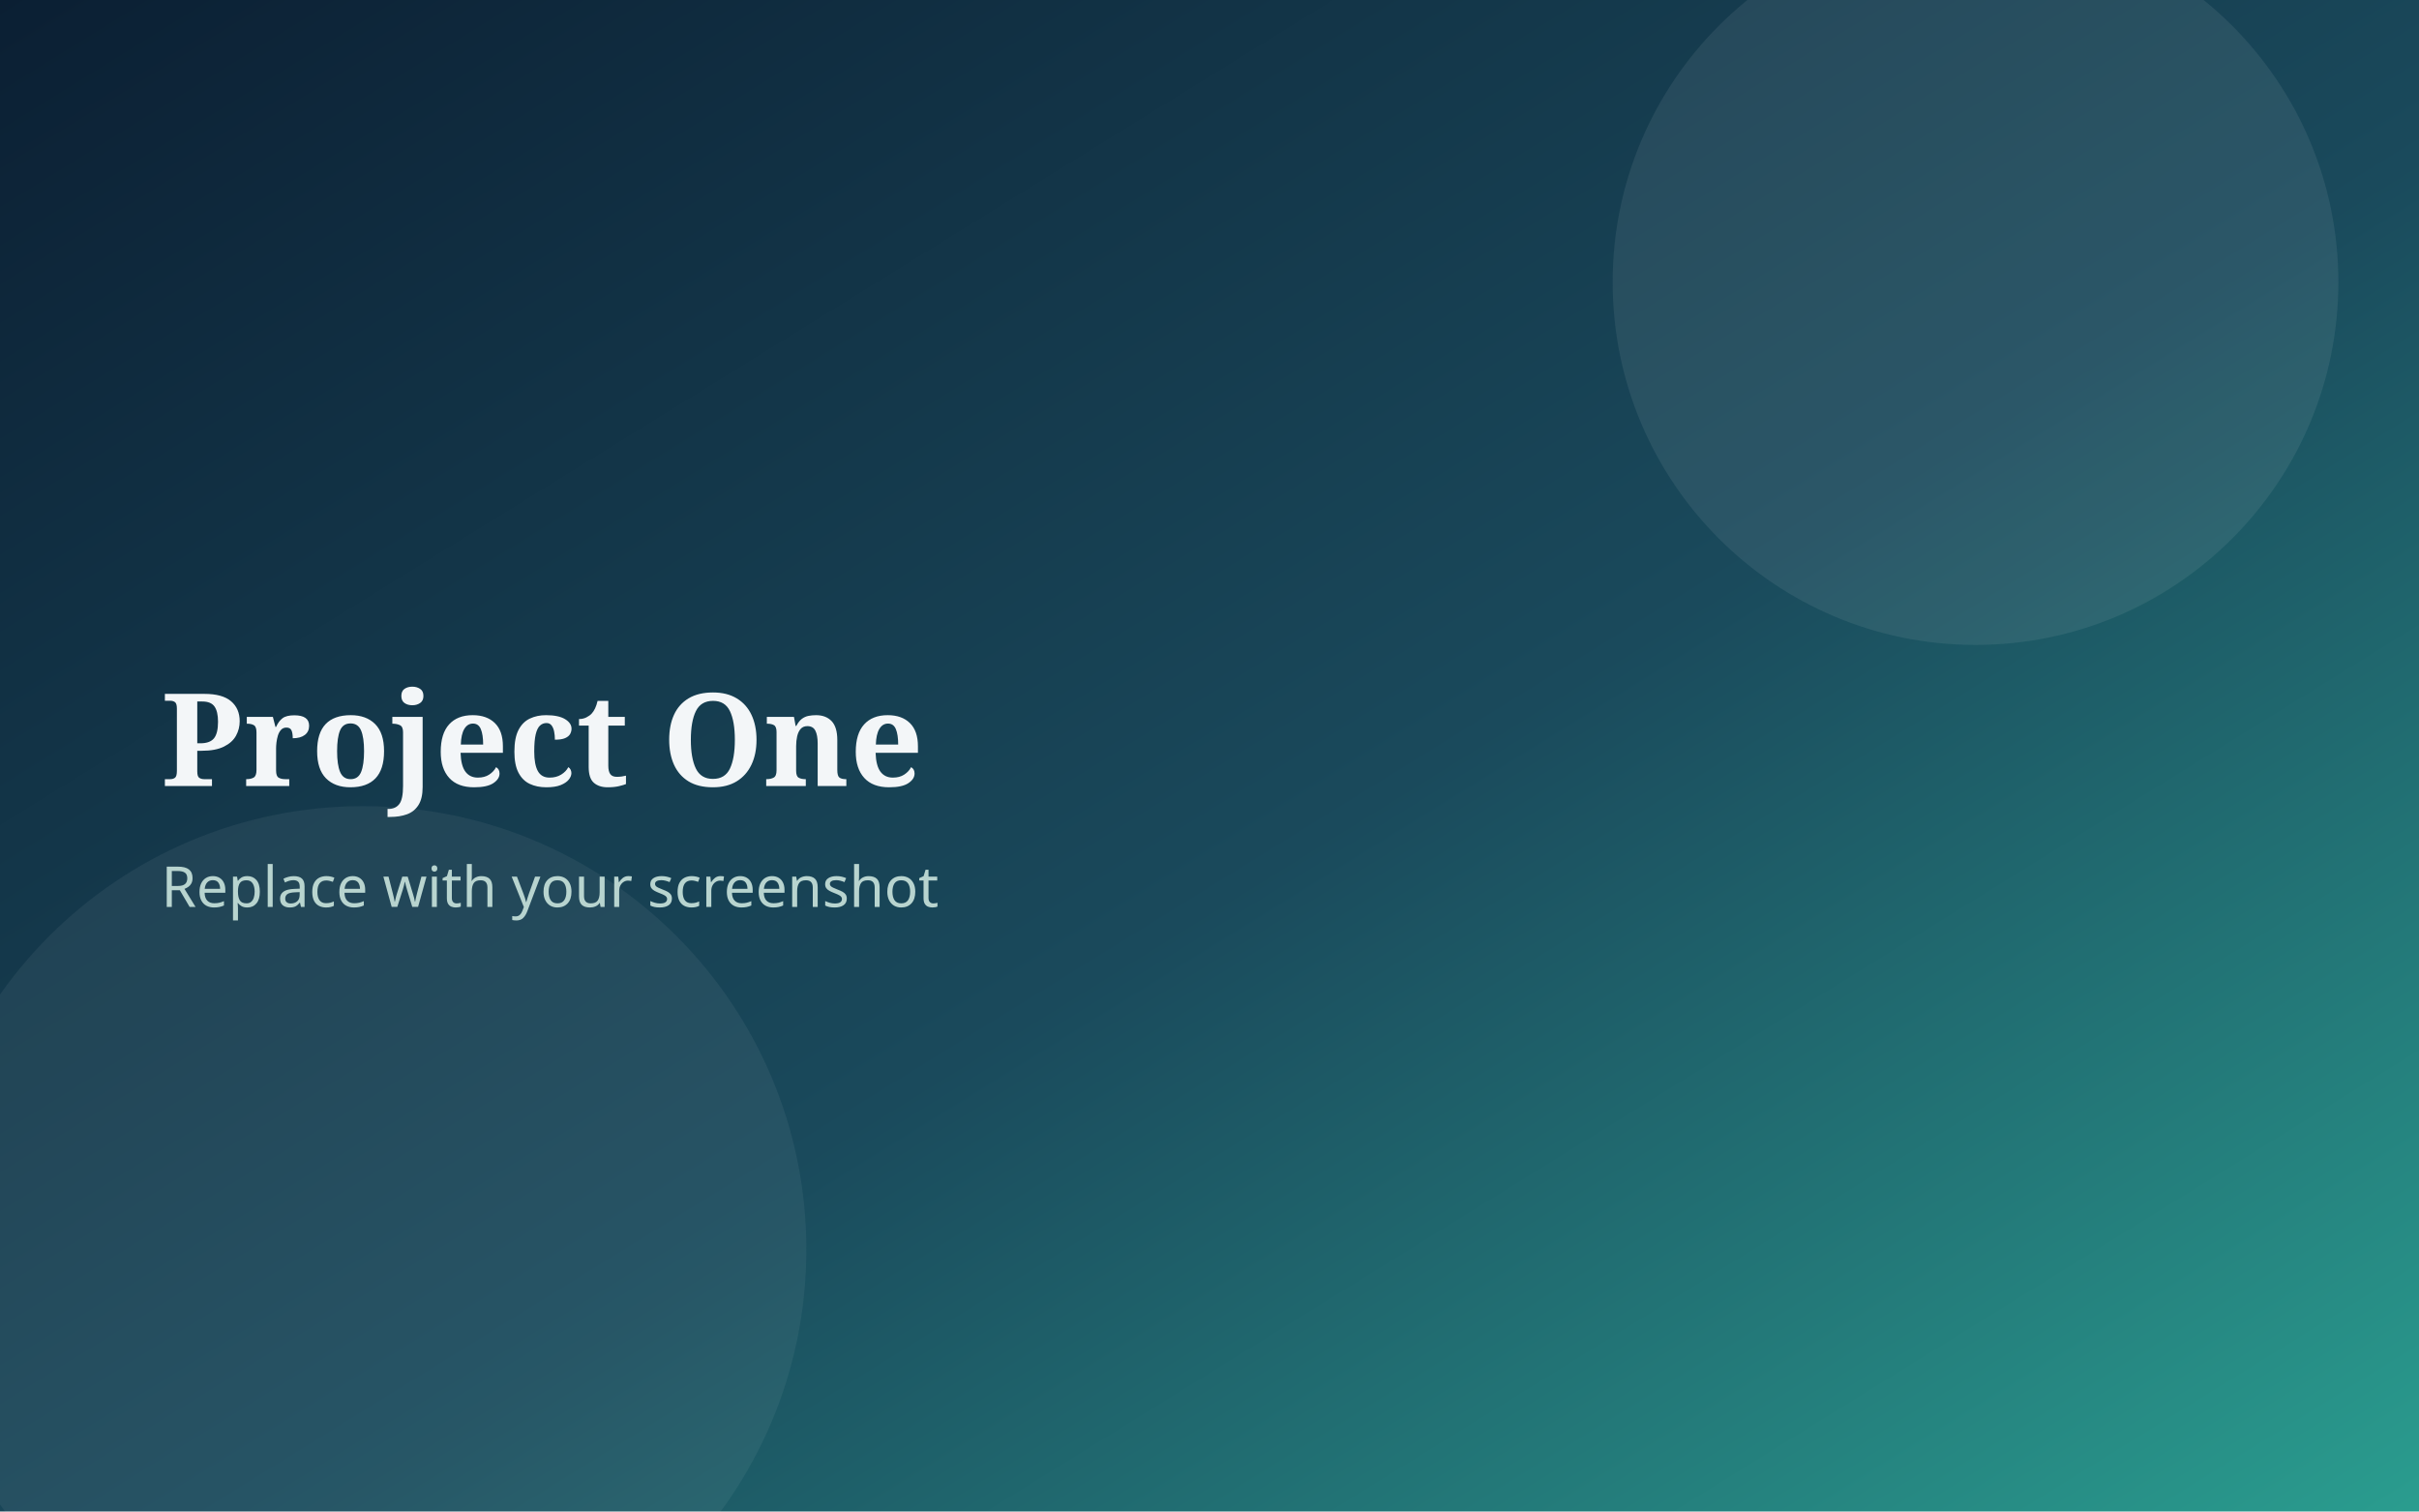
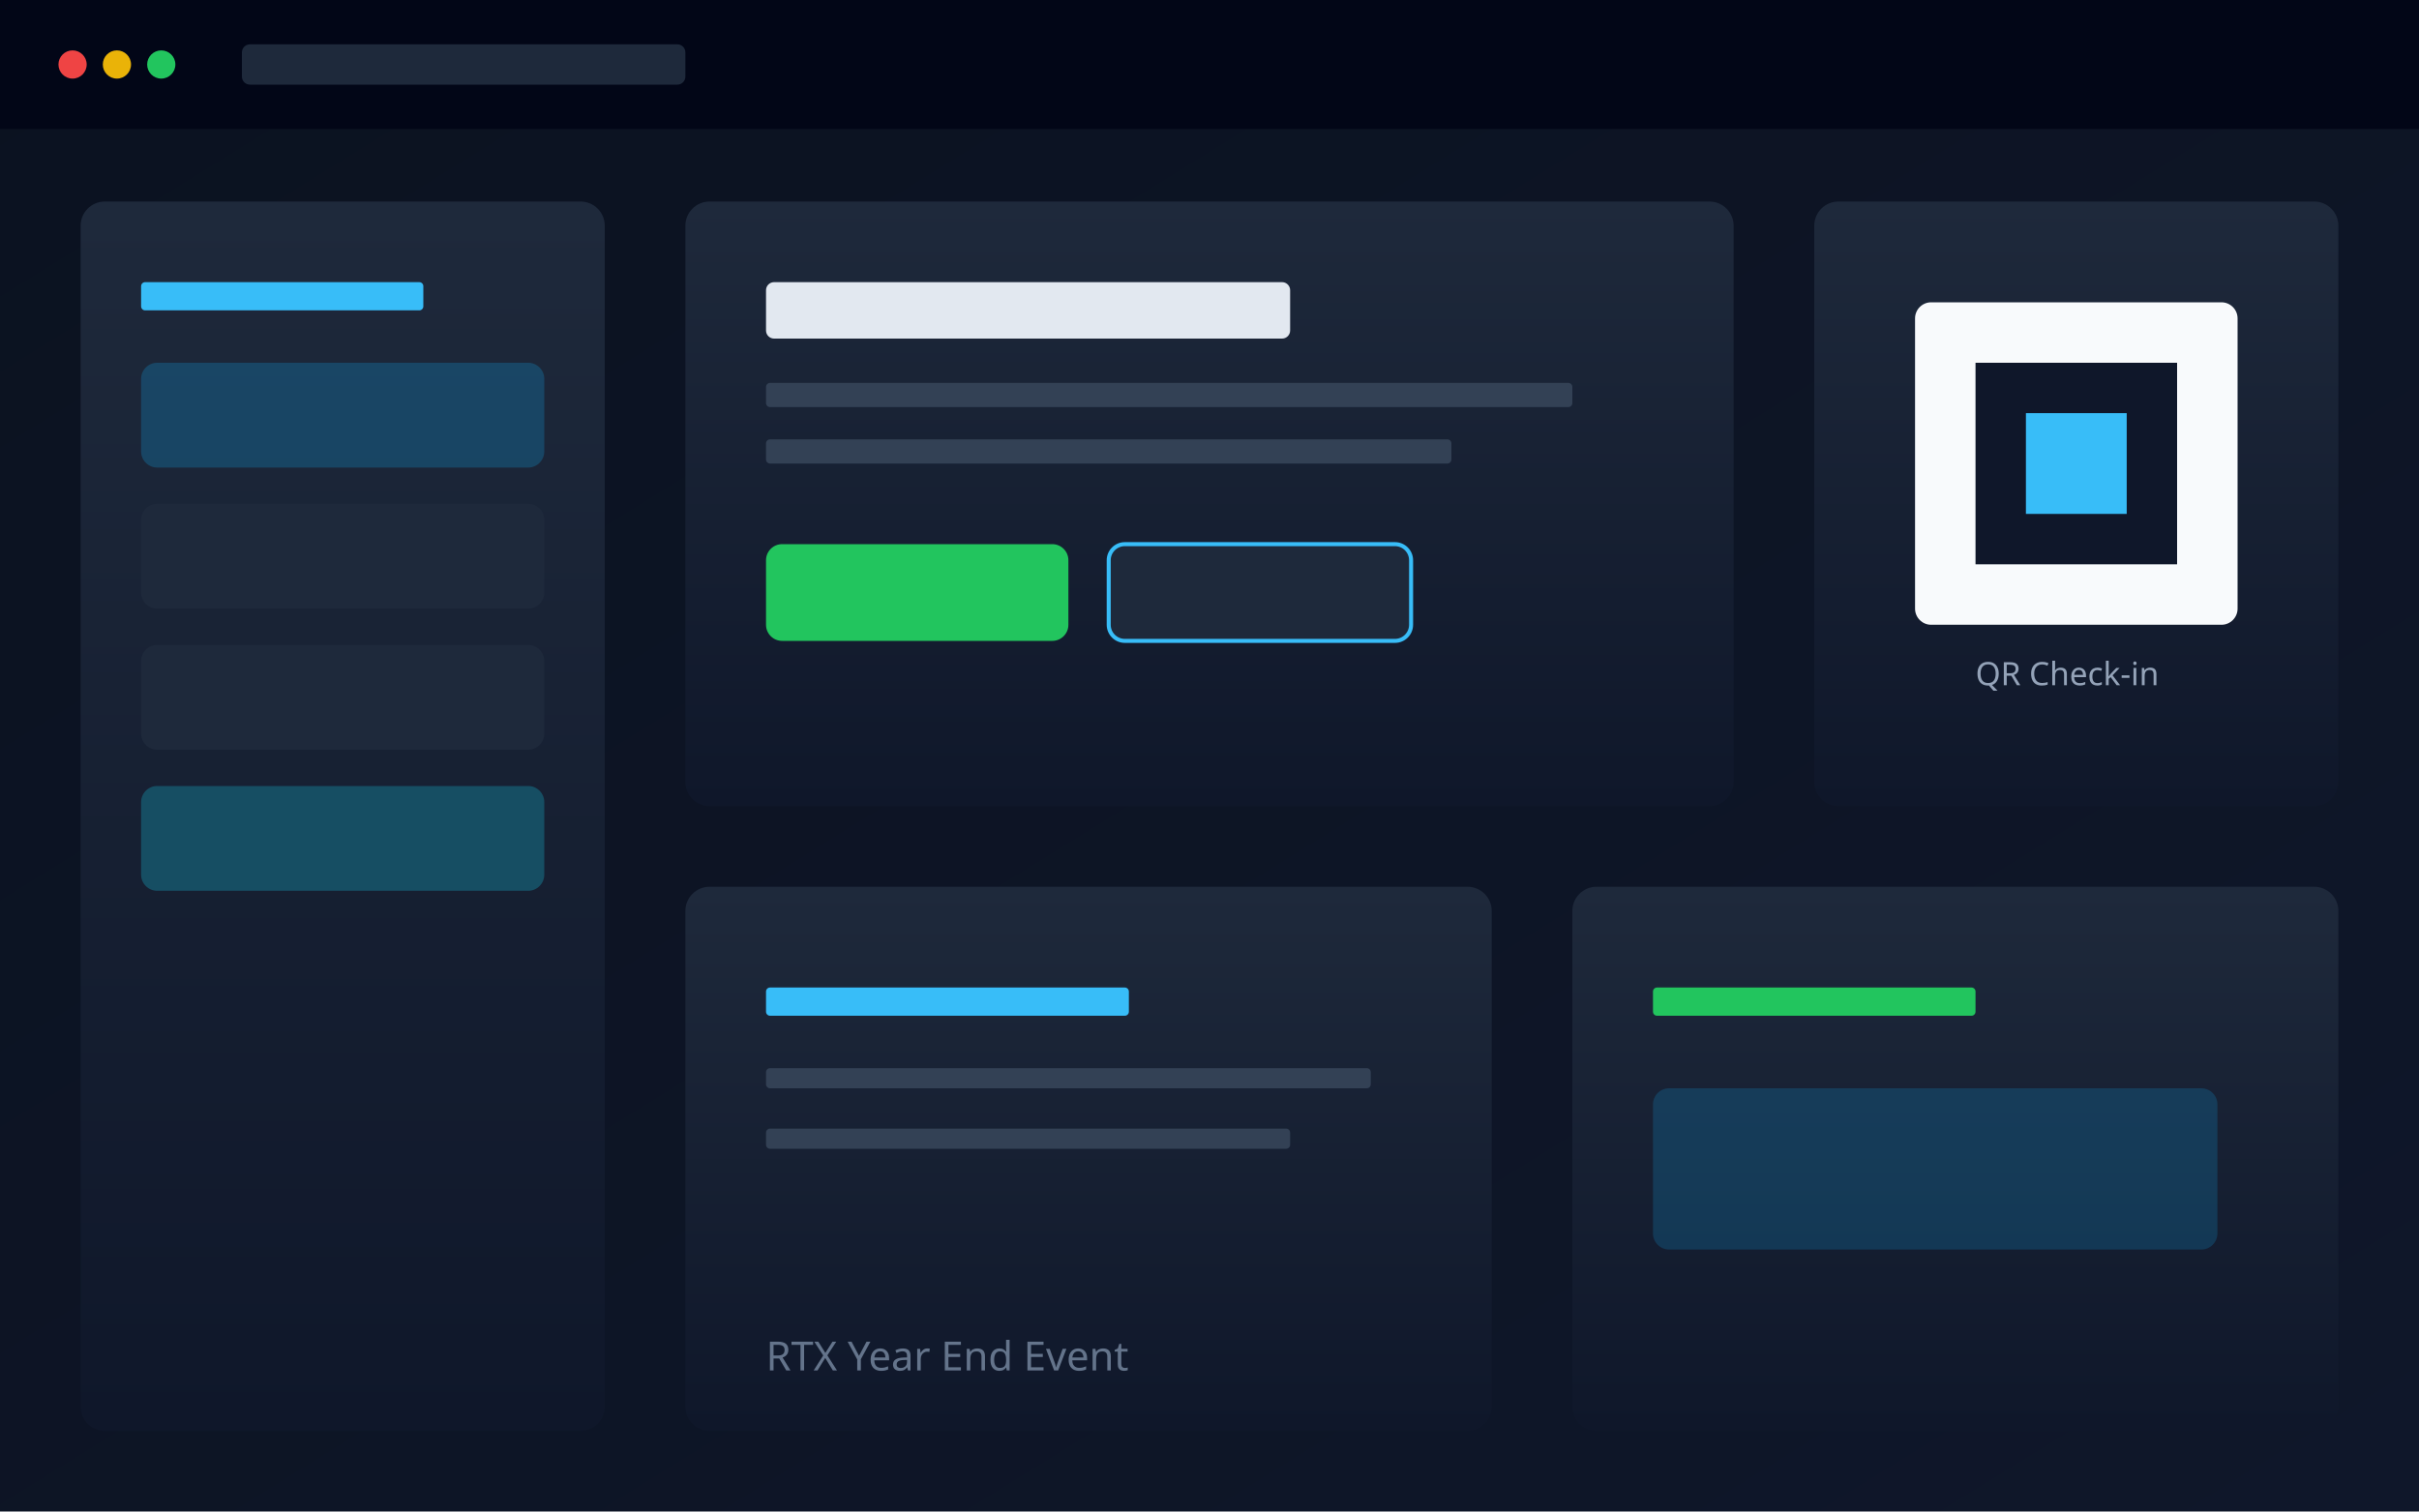
- <svg xmlns="http://www.w3.org/2000/svg" width="1200" height="750" viewBox="0 0 1200 750" role="img" aria-label="Project One placeholder">
+ <svg xmlns="http://www.w3.org/2000/svg" width="1200" height="750" viewBox="0 0 1200 750" fill="none">
  <defs>
-     <linearGradient id="g1" x1="0%" y1="0%" x2="100%" y2="100%">
-       <stop offset="0%" stop-color="#0B1F33" />
-       <stop offset="55%" stop-color="#1A4A5C" />
-       <stop offset="100%" stop-color="#2A9D8F" />
+     <linearGradient id="bg1" x1="0" y1="0" x2="1" y2="1">
+       <stop offset="0%" stop-color="#0b1220" />
+       <stop offset="100%" stop-color="#0f172a" />
+     </linearGradient>
+     <linearGradient id="card1" x1="0" y1="0" x2="0" y2="1">
+       <stop offset="0%" stop-color="#1e293b" />
+       <stop offset="100%" stop-color="#0f172a" />
    </linearGradient>
  </defs>
-   <rect width="1200" height="750" fill="url(#g1)" />
-   <circle cx="980" cy="140" r="180" fill="#F3F6F8" fill-opacity="0.08" />
-   <circle cx="180" cy="620" r="220" fill="#F3F6F8" fill-opacity="0.06" />
-   <text x="80" y="390" fill="#F3F6F8" font-family="Georgia, serif" font-size="64" font-weight="700">Project One</text>
-   <text x="80" y="450" fill="#B8D4CF" font-family="system-ui, sans-serif" font-size="28">Replace with your screenshot</text>
+   <rect width="1200" height="750" fill="url(#bg1)" />
+   <rect x="0" y="0" width="1200" height="64" fill="#020617" />
+   <circle cx="36" cy="32" r="7" fill="#ef4444" />
+   <circle cx="58" cy="32" r="7" fill="#eab308" />
+   <circle cx="80" cy="32" r="7" fill="#22c55e" />
+   <rect x="120" y="22" width="220" height="20" rx="4" fill="#1e293b" />
+   <rect x="40" y="100" width="260" height="610" rx="12" fill="url(#card1)" />
+   <rect x="70" y="140" width="140" height="14" rx="2" fill="#38bdf8" />
+   <rect x="70" y="180" width="200" height="52" rx="8" fill="#0ea5e9" opacity="0.25" />
+   <rect x="70" y="250" width="200" height="52" rx="8" fill="#1e293b" />
+   <rect x="70" y="320" width="200" height="52" rx="8" fill="#1e293b" />
+   <rect x="70" y="390" width="200" height="52" rx="8" fill="#164e63" />
+   <rect x="340" y="100" width="520" height="300" rx="12" fill="url(#card1)" />
+   <rect x="380" y="140" width="260" height="28" rx="4" fill="#e2e8f0" />
+   <rect x="380" y="190" width="400" height="12" rx="2" fill="#334155" />
+   <rect x="380" y="218" width="340" height="12" rx="2" fill="#334155" />
+   <rect x="380" y="270" width="150" height="48" rx="8" fill="#22c55e" />
+   <rect x="550" y="270" width="150" height="48" rx="8" fill="#1e293b" stroke="#38bdf8" stroke-width="2" />
+   <rect x="900" y="100" width="260" height="300" rx="12" fill="url(#card1)" />
+   <rect x="950" y="150" width="160" height="160" rx="8" fill="#f8fafc" />
+   <rect x="980" y="180" width="100" height="100" fill="#0f172a" />
+   <rect x="1005" y="205" width="50" height="50" fill="#38bdf8" />
+   <text x="980" y="340" fill="#94a3b8" font-family="system-ui,sans-serif" font-size="16">QR Check-in</text>
+   <rect x="340" y="440" width="400" height="270" rx="12" fill="url(#card1)" />
+   <rect x="780" y="440" width="380" height="270" rx="12" fill="url(#card1)" />
+   <rect x="380" y="490" width="180" height="14" rx="2" fill="#38bdf8" />
+   <rect x="380" y="530" width="300" height="10" rx="2" fill="#334155" />
+   <rect x="380" y="560" width="260" height="10" rx="2" fill="#334155" />
+   <rect x="820" y="490" width="160" height="14" rx="2" fill="#22c55e" />
+   <rect x="820" y="540" width="280" height="80" rx="8" fill="#0ea5e9" opacity="0.2" />
+   <text x="380" y="680" fill="#64748b" font-family="system-ui,sans-serif" font-size="20">RTX Year End Event</text>
</svg>
